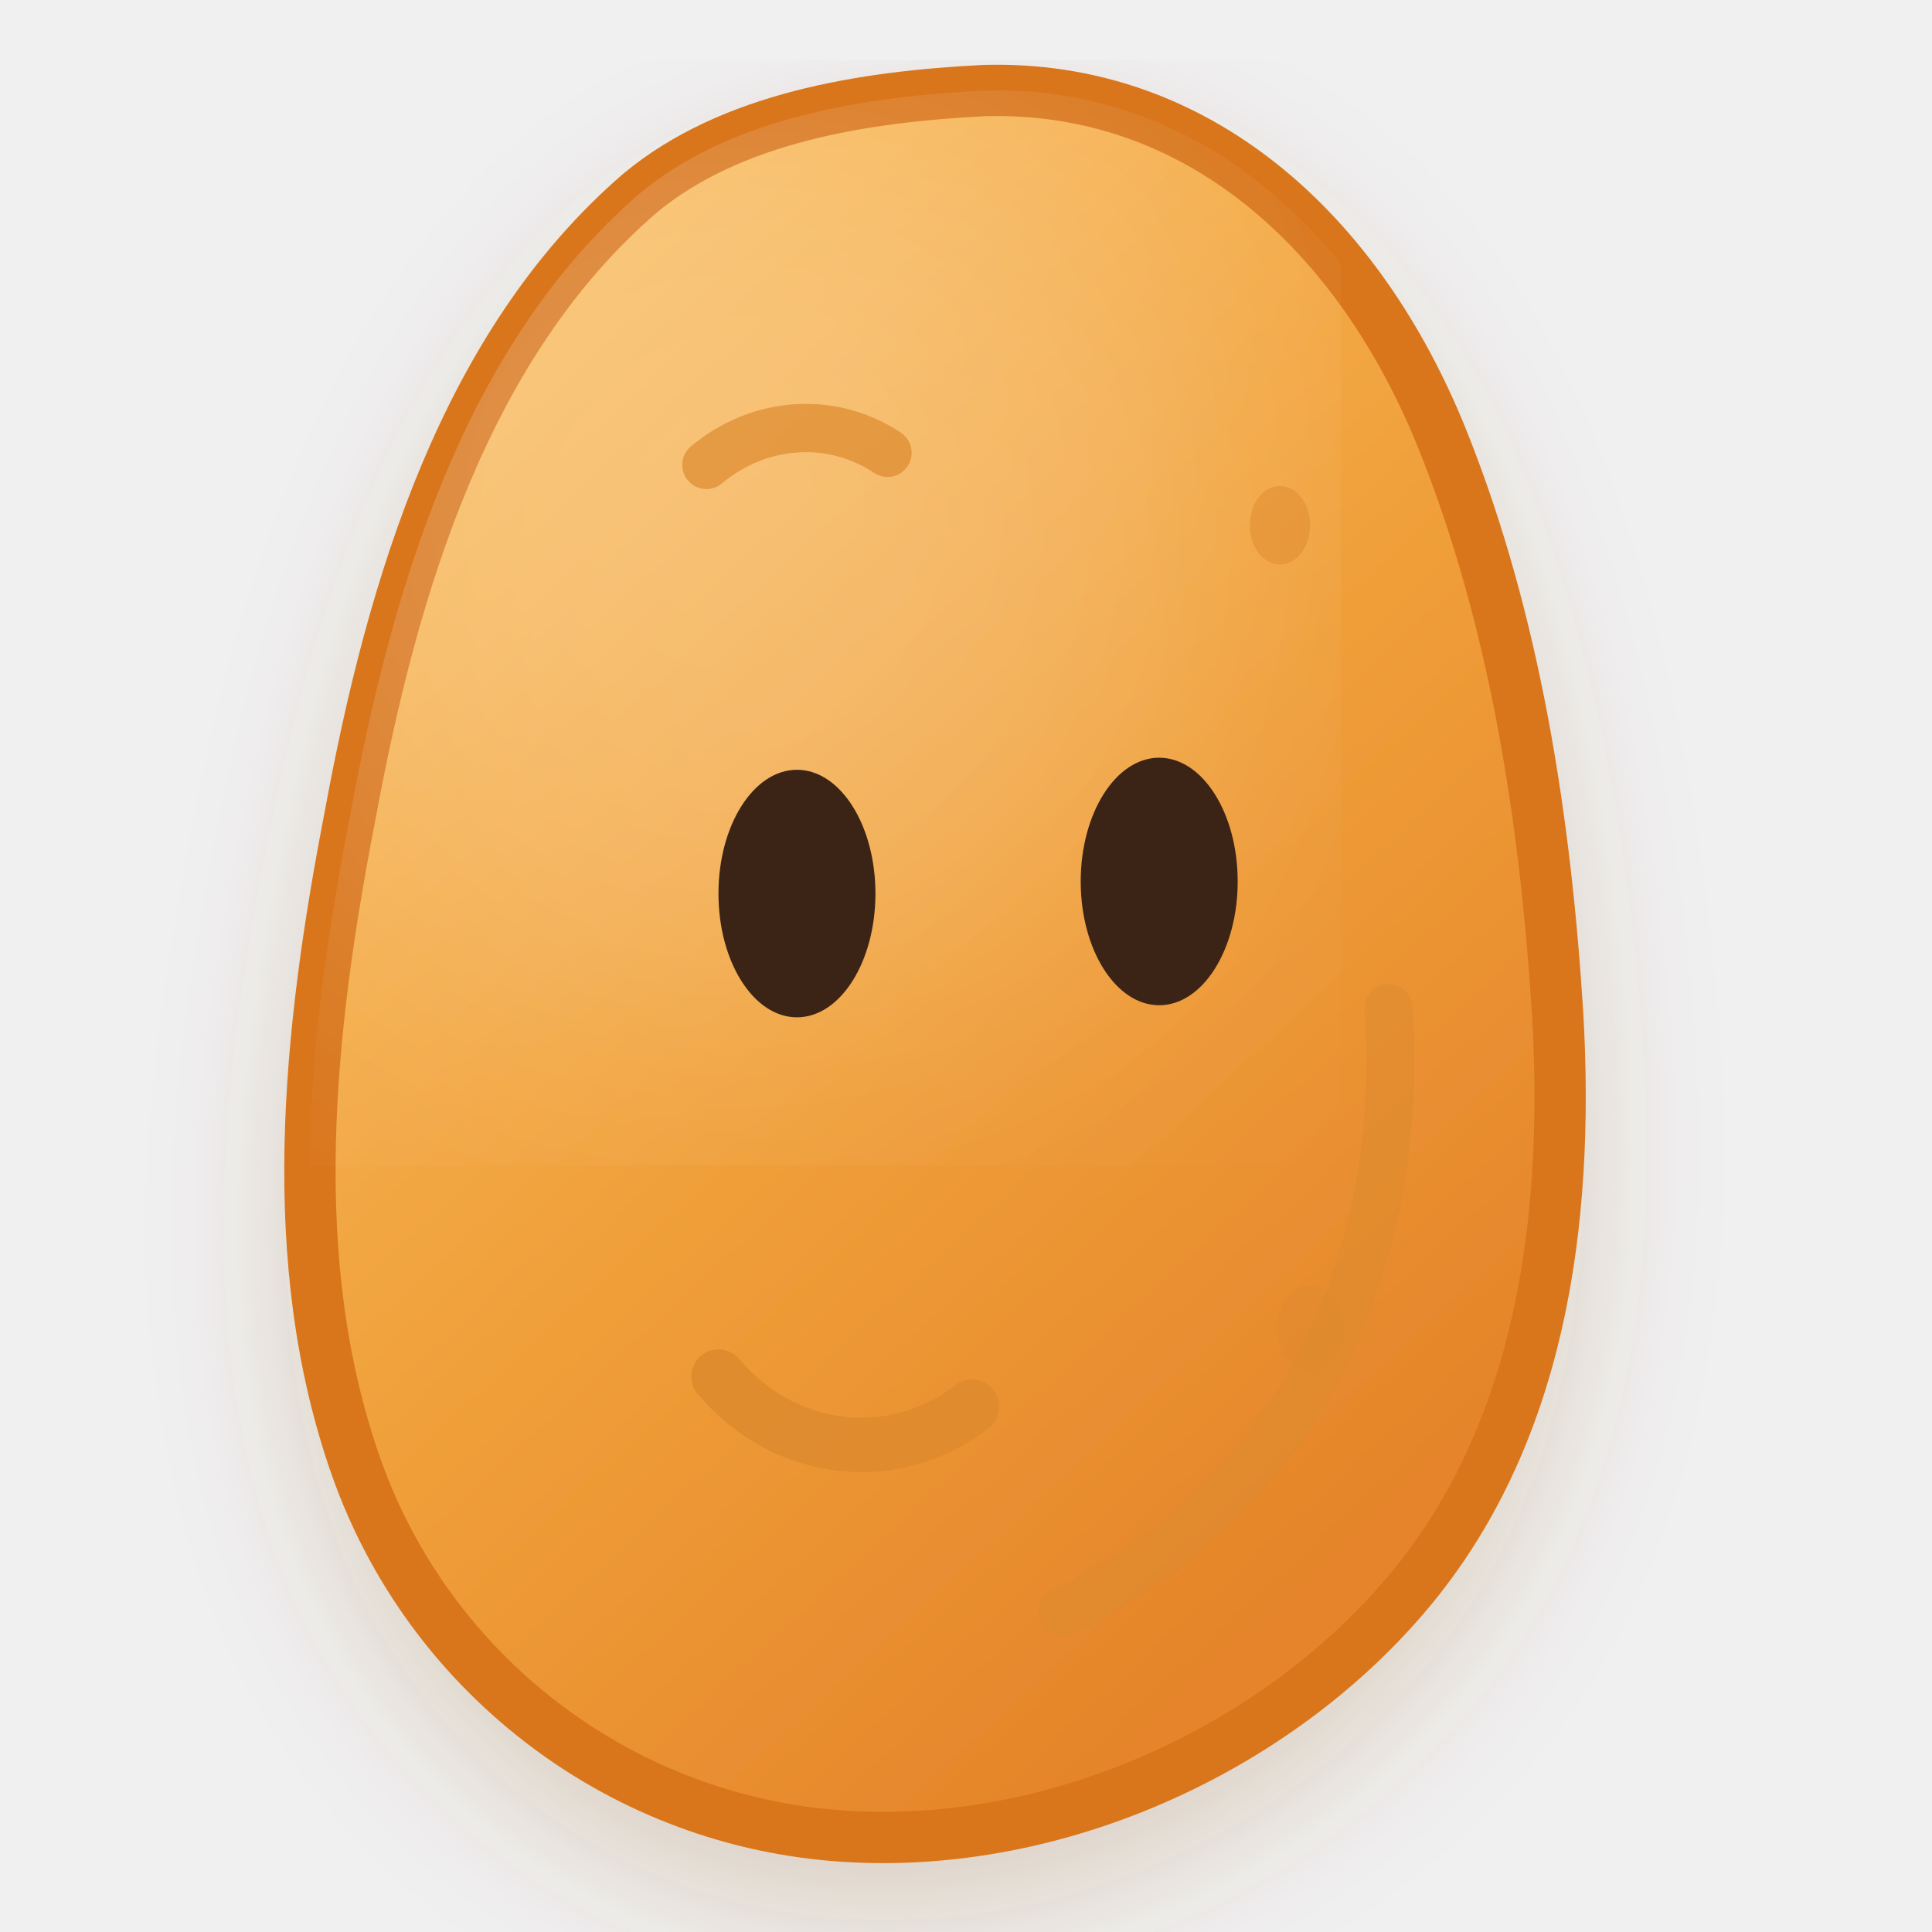
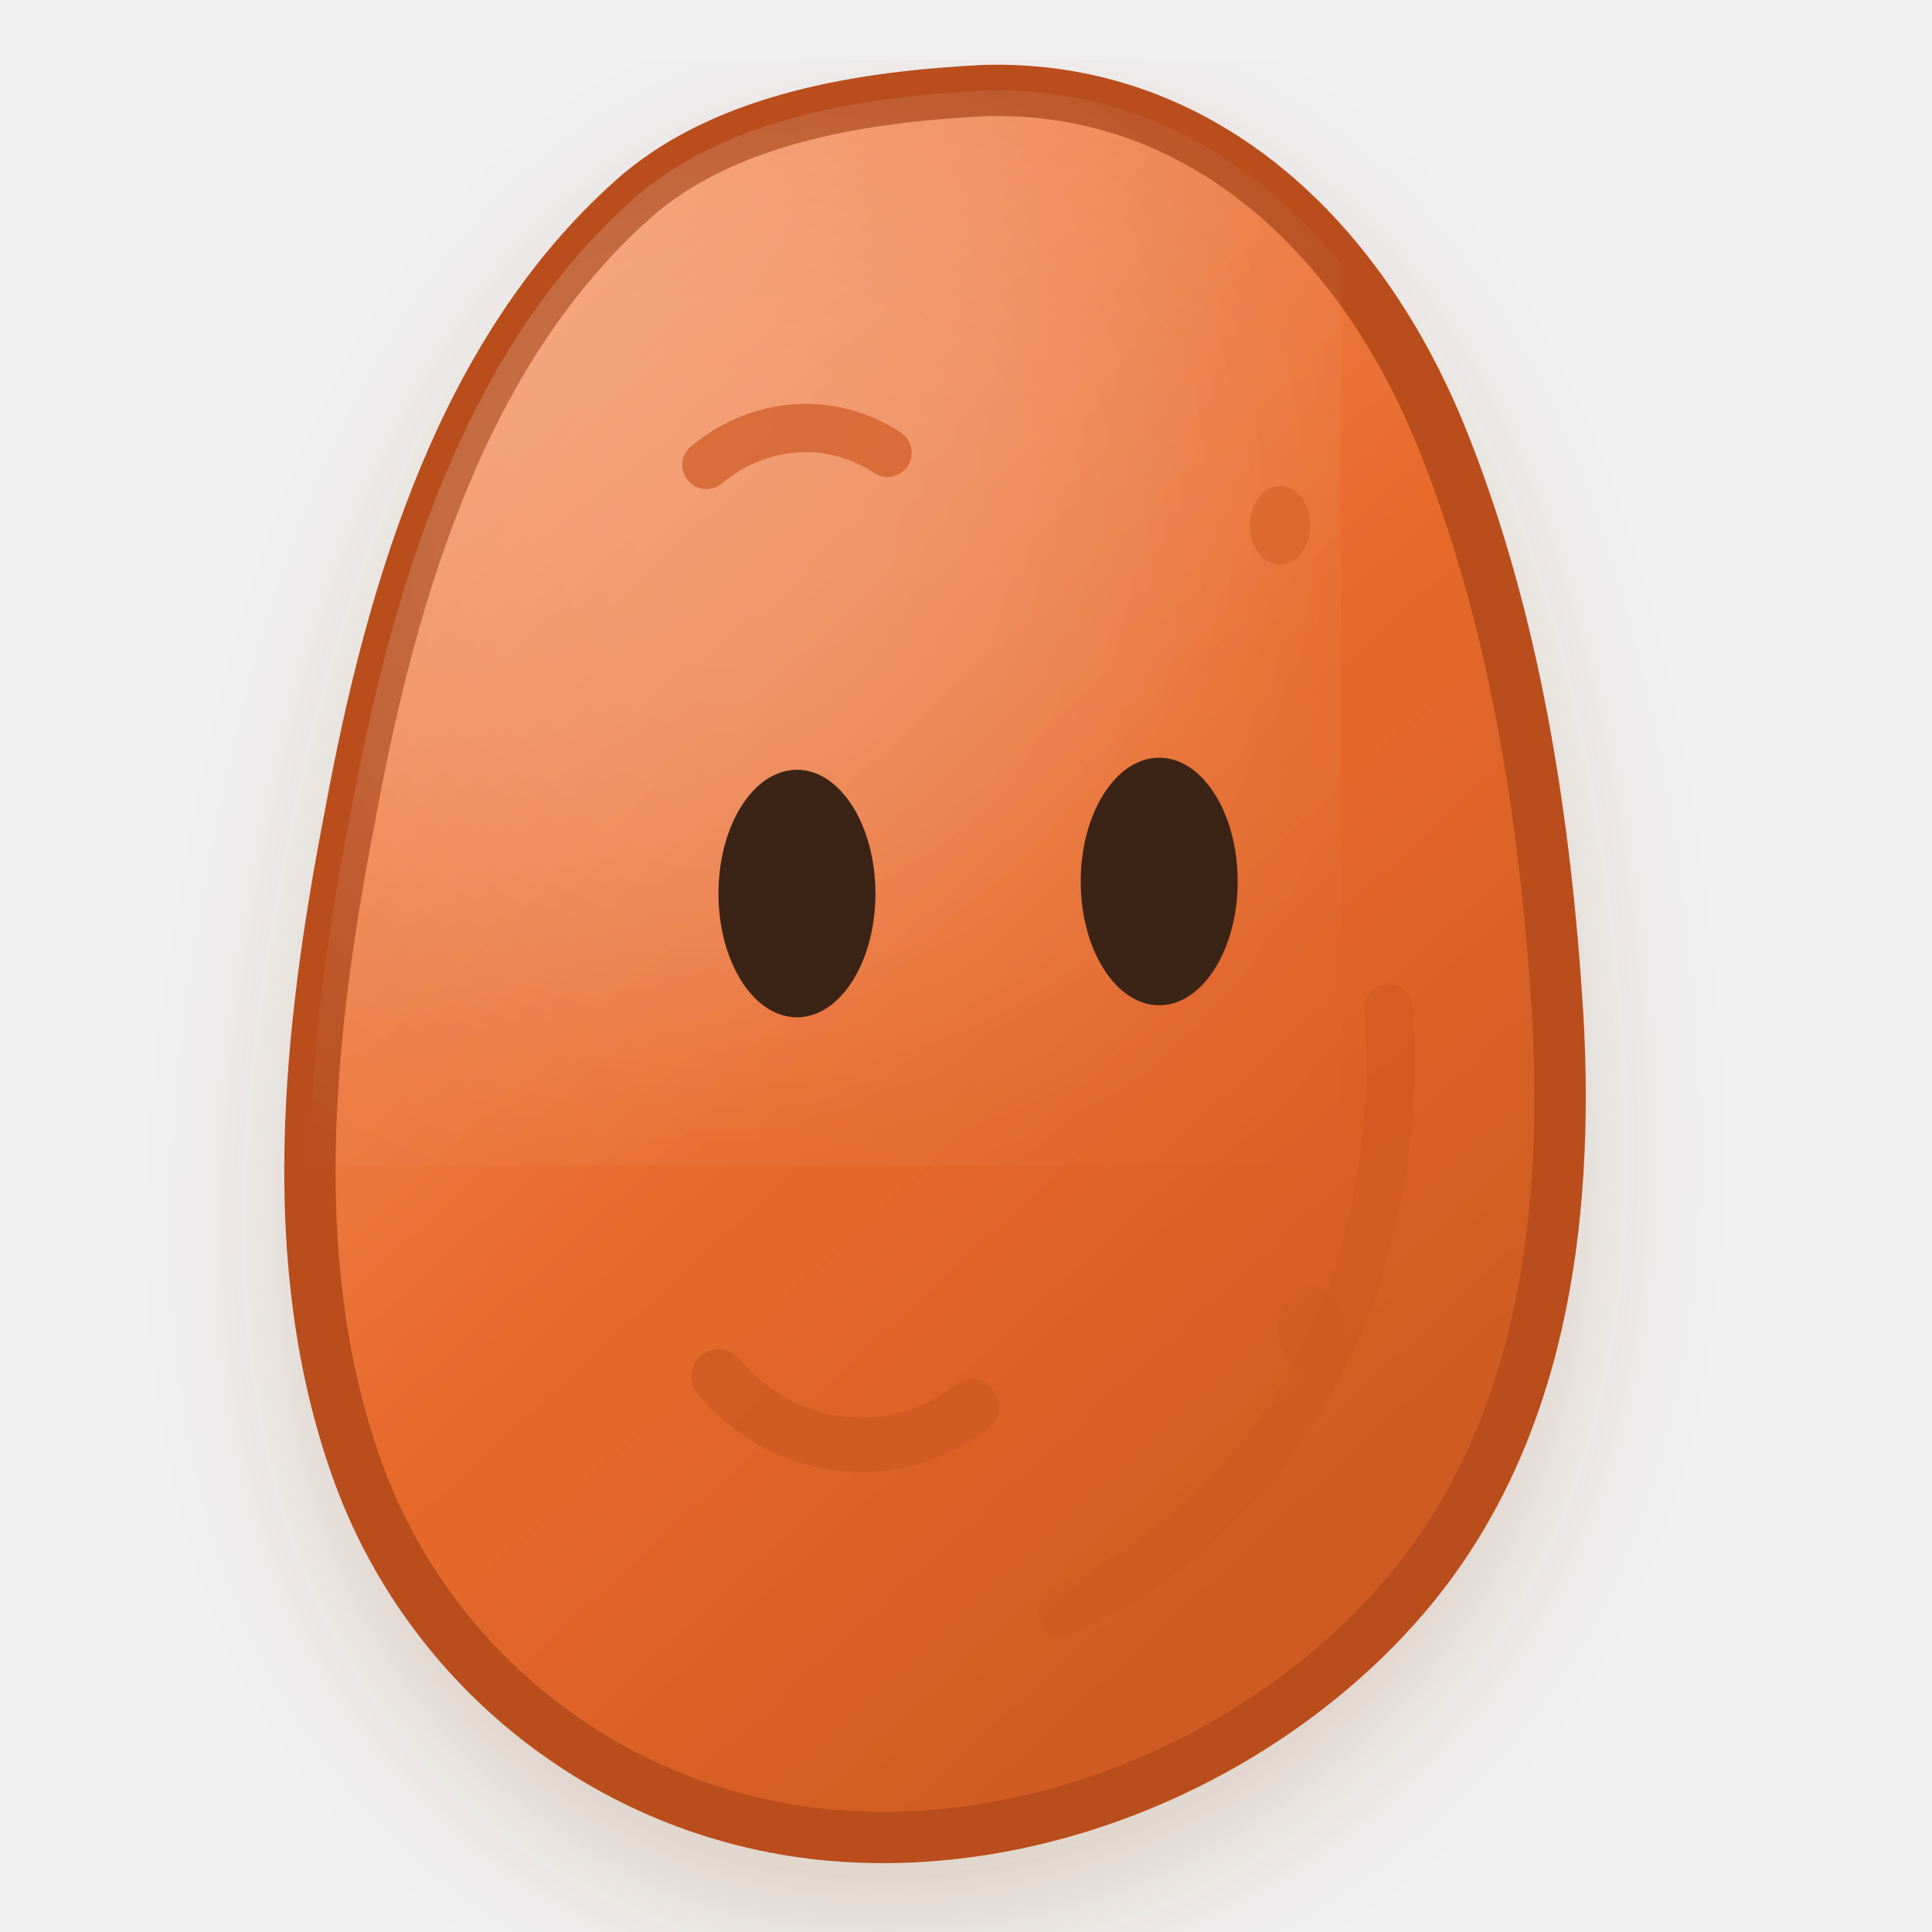
<svg xmlns="http://www.w3.org/2000/svg" viewBox="0 0 64 64">
  <defs>
    <linearGradient id="shm" x1="22%" y1="10%" x2="74%" y2="90%">
-       <stop offset="0" stop-color="#F8BA5E" />
-       <stop offset="0.5" stop-color="#F0A03A" />
-       <stop offset="1" stop-color="#E5842A" />
+       <stop offset="0" stop-color="#F39263" />
+       <stop offset="0.5" stop-color="#E86A2C" />
+       <stop offset="1" stop-color="#CF5A22" />
    </linearGradient>
    <filter id="blm">
      <feGaussianBlur stdDeviation="7" />
    </filter>
    <filter id="dpm" x="-35%" y="-35%" width="180%" height="180%">
-       <feDropShadow dx="0" dy="2" stdDeviation="2.2" flood-color="#8A4310" flood-opacity="0.18" />
+       <feDropShadow dx="0" dy="2" stdDeviation="2.2" flood-color="#8A3810" flood-opacity="0.18" />
    </filter>
    <clipPath id="cpm">
      <path d="M32.6,3.0 C39.6,2.8 45.0,7.6 47.8,14.6 C50.2,20.6 51.2,27.2 51.6,33.6 C52.0,40.6 51.0,47.6 46.6,52.8 C42.2,58.0 34.8,61.4 27.6,60.8 C20.4,60.2 14.2,55.4 11.8,48.6 C9.4,41.8 10.2,34.2 11.6,27.0 C13.0,19.4 15.4,11.4 21.2,6.4 C24.2,3.9 28.6,3.2 32.6,3.0 Z" />
    </clipPath>
  </defs>
-   <path d="M32.6,3.0 C39.6,2.8 45.0,7.6 47.8,14.6 C50.2,20.6 51.2,27.2 51.6,33.6 C52.0,40.6 51.0,47.6 46.6,52.8 C42.2,58.0 34.8,61.4 27.6,60.8 C20.4,60.2 14.2,55.4 11.8,48.6 C9.4,41.8 10.2,34.2 11.6,27.0 C13.0,19.4 15.4,11.4 21.2,6.4 C24.2,3.9 28.6,3.2 32.6,3.0 Z" fill="url(#shm)" stroke="#D9761C" stroke-width="1.7" stroke-linejoin="round" filter="url(#dpm)" />
+   <path d="M32.6,3.0 C39.6,2.8 45.0,7.6 47.8,14.6 C50.2,20.6 51.2,27.2 51.6,33.6 C52.0,40.6 51.0,47.6 46.6,52.8 C42.2,58.0 34.8,61.4 27.6,60.8 C20.4,60.2 14.2,55.4 11.8,48.6 C9.4,41.8 10.2,34.2 11.6,27.0 C13.0,19.4 15.4,11.4 21.2,6.4 C24.2,3.9 28.6,3.2 32.6,3.0 Z" fill="url(#shm)" stroke="#B94E1F" stroke-width="1.7" stroke-linejoin="round" filter="url(#dpm)" />
  <g clip-path="url(#cpm)">
    <ellipse cx="24" cy="17" rx="17" ry="18" fill="#FFFFFF" opacity="0.20" filter="url(#blm)" />
  </g>
  <ellipse cx="26.4" cy="29.6" rx="2.6" ry="4.1" fill="#3B2416" />
  <ellipse cx="38.4" cy="29.2" rx="2.6" ry="4.1" fill="#3B2416" />
-   <path d="M46.0,33.4 C46.6,42.0 42.8,49.8 35.2,53.4" fill="none" stroke="#DD8A2E" stroke-width="1.6" stroke-linecap="round" opacity="0.55" />
-   <path d="M23.8,45.6 C26.0,48.2 29.6,48.6 32.2,46.6" fill="none" stroke="#DD8A2E" stroke-width="1.8" stroke-linecap="round" opacity="0.85" />
-   <path d="M23.4,15.4 C25.2,13.9 27.6,13.8 29.4,15.0" fill="none" stroke="#DD8A2E" stroke-width="1.6" stroke-linecap="round" opacity="0.7" />
-   <ellipse cx="42.4" cy="17.4" rx="1.0" ry="1.3" fill="#DD8A2E" opacity="0.5" />
-   <ellipse cx="43.4" cy="44.0" rx="1.1" ry="1.4" fill="#DD8A2E" opacity="0.45" />
+   <path d="M46.0,33.4 C46.6,42.0 42.8,49.8 35.2,53.4" fill="none" stroke="#CF5A22" stroke-width="1.6" stroke-linecap="round" opacity="0.55" />
+   <path d="M23.8,45.6 C26.0,48.2 29.6,48.6 32.2,46.6" fill="none" stroke="#CF5A22" stroke-width="1.8" stroke-linecap="round" opacity="0.85" />
+   <path d="M23.4,15.4 C25.2,13.9 27.6,13.8 29.4,15.0" fill="none" stroke="#CF5A22" stroke-width="1.6" stroke-linecap="round" opacity="0.7" />
+   <ellipse cx="42.4" cy="17.4" rx="1.0" ry="1.3" fill="#CF5A22" opacity="0.5" />
+   <ellipse cx="43.4" cy="44.0" rx="1.1" ry="1.4" fill="#CF5A22" opacity="0.45" />
</svg>
